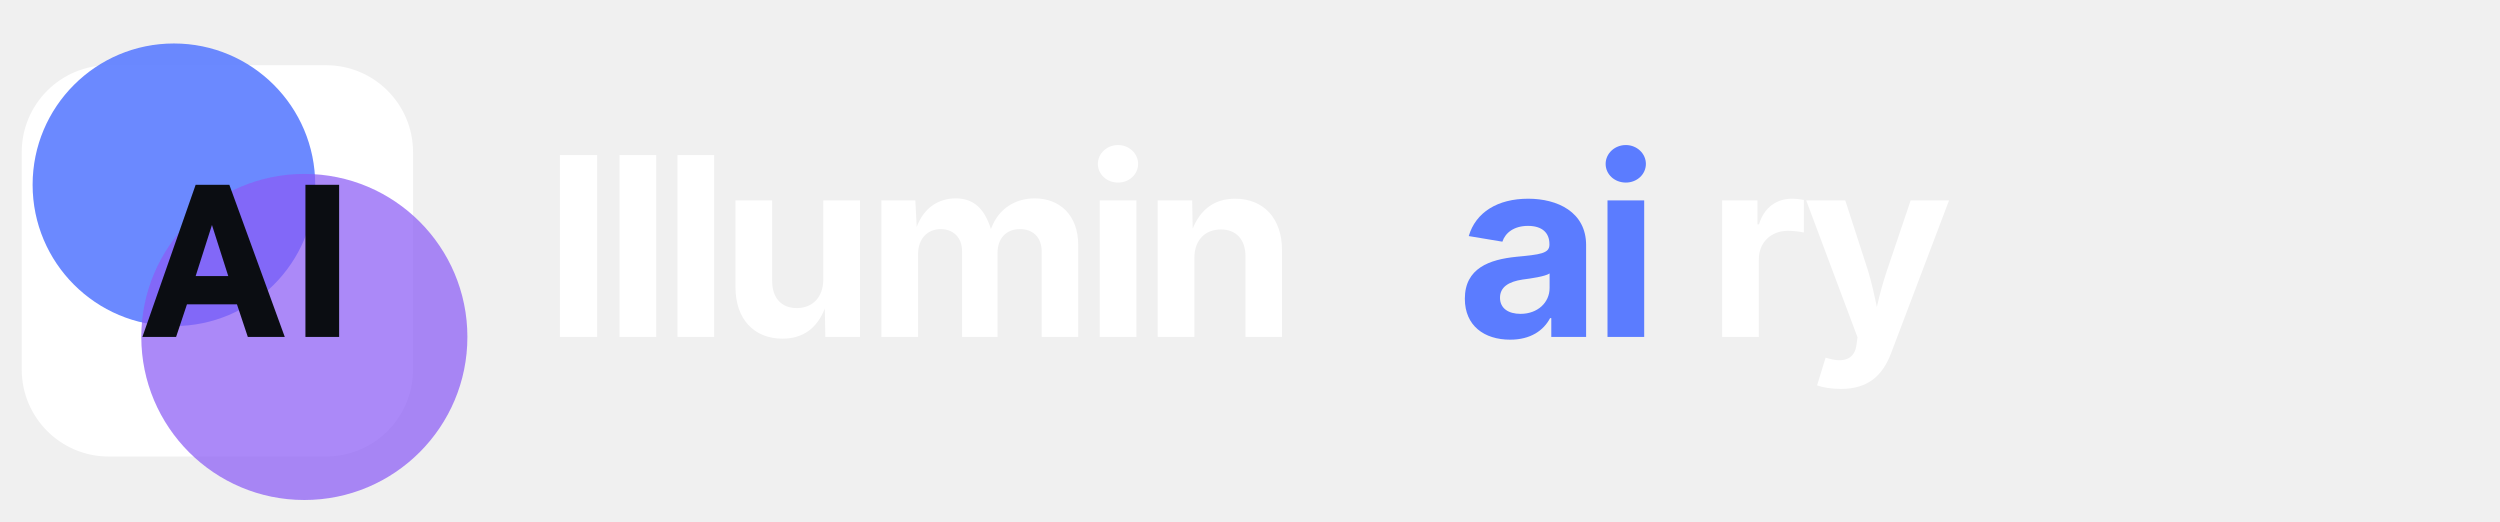
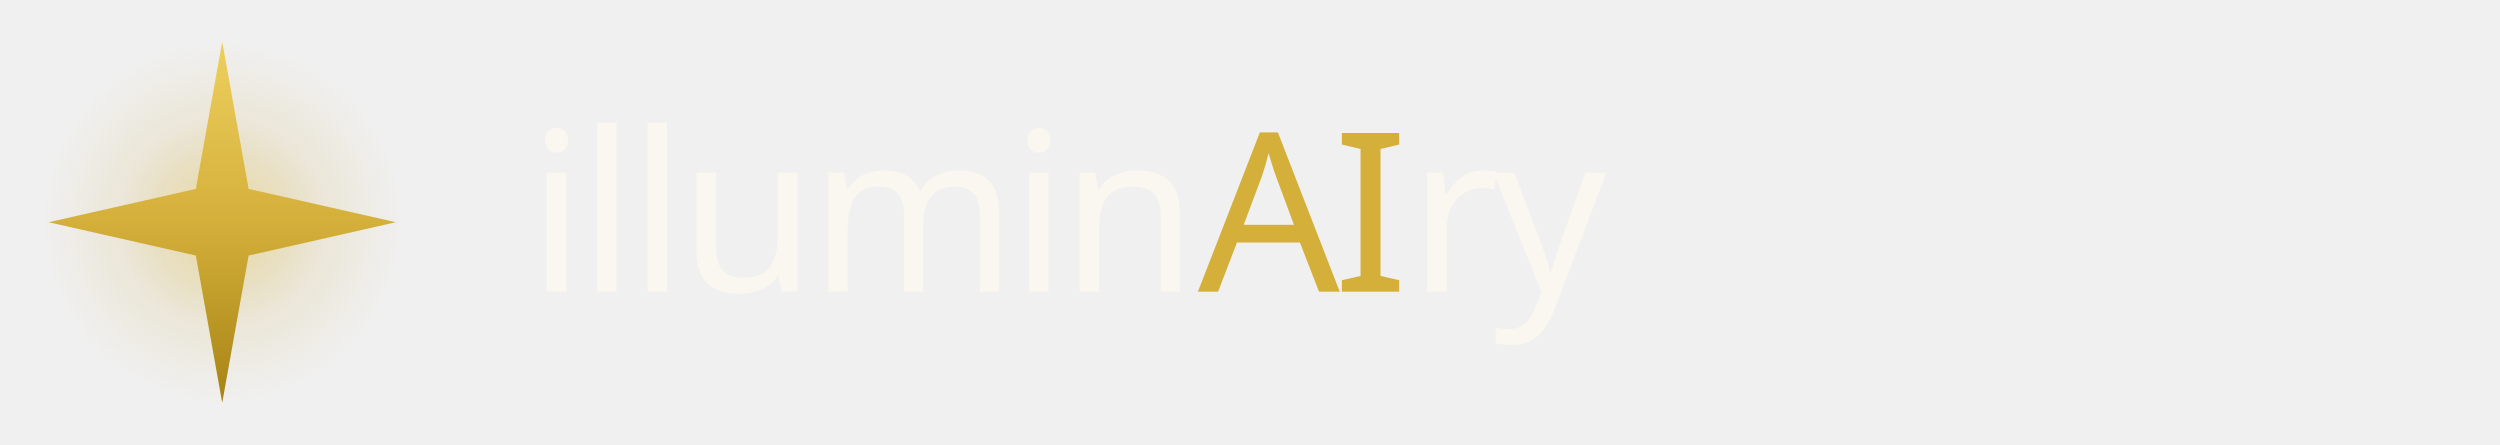
- <svg xmlns="http://www.w3.org/2000/svg" width="230" height="48" viewBox="0 0 230 48" fill="none">
-   <rect x="2" y="6" width="36" height="36" rx="8" fill="#fff" />
-   <circle cx="16" cy="17" r="13" fill="#5B7CFF" fill-opacity=".9" />
-   <circle cx="28" cy="31" r="15" fill="#8B5CF6" fill-opacity=".72" />
-   <path d="M13.1 31 18 17h3.1L26.2 31h-3.4l-1-3h-4.6l-1 3h-3.1Zm4.9-5.6h3l-1.5-4.7-1.5 4.7ZM28.1 31V17h3.1v14h-3.1Z" fill="#0B0D12" />
-   <text x="50" y="31" fill="#fff" font-family="Inter, ui-sans-serif, system-ui" font-size="23" font-weight="650" letter-spacing="-.9">Illumin</text>
-   <text x="134" y="31" fill="#5B7CFF" font-family="Inter, ui-sans-serif, system-ui" font-size="23" font-weight="650" letter-spacing="-.9">ai</text>
-   <text x="157" y="31" fill="#fff" font-family="Inter, ui-sans-serif, system-ui" font-size="23" font-weight="650" letter-spacing="-.9">ry</text>
+ <svg xmlns="http://www.w3.org/2000/svg" width="360" height="64" viewBox="0 0 360 64" fill="none">
+   <defs>
+     <linearGradient id="star" x1="32" y1="3" x2="32" y2="61" gradientUnits="userSpaceOnUse">
+       <stop offset="0" stop-color="#F1D362" />
+       <stop offset="0.5" stop-color="#D4AF3A" />
+       <stop offset="1" stop-color="#A07E10" />
+     </linearGradient>
+     <radialGradient id="glow" cx="32" cy="32" r="26" gradientUnits="userSpaceOnUse">
+       <stop offset="0" stop-color="#E8C547" stop-opacity="0.45" />
+       <stop offset="0.55" stop-color="#C49A18" stop-opacity="0.12" />
+       <stop offset="1" stop-color="#C49A18" stop-opacity="0" />
+     </radialGradient>
+   </defs>
+   <circle cx="32" cy="32" r="26" fill="url(#glow)" />
+   <path d="M32 6 L35.8 27.2 L57 32 L35.8 36.8 L32 58 L28.2 36.8 L7 32 L28.2 27.2 Z" fill="url(#star)" />
+   <text x="76" y="42" fill="#FAF6F0" font-family="Plus Jakarta Sans, ui-sans-serif, system-ui" font-size="32" font-weight="300" letter-spacing="-1.0">illumin<tspan fill="#D4AF3A">AI</tspan>ry</text>
</svg>
